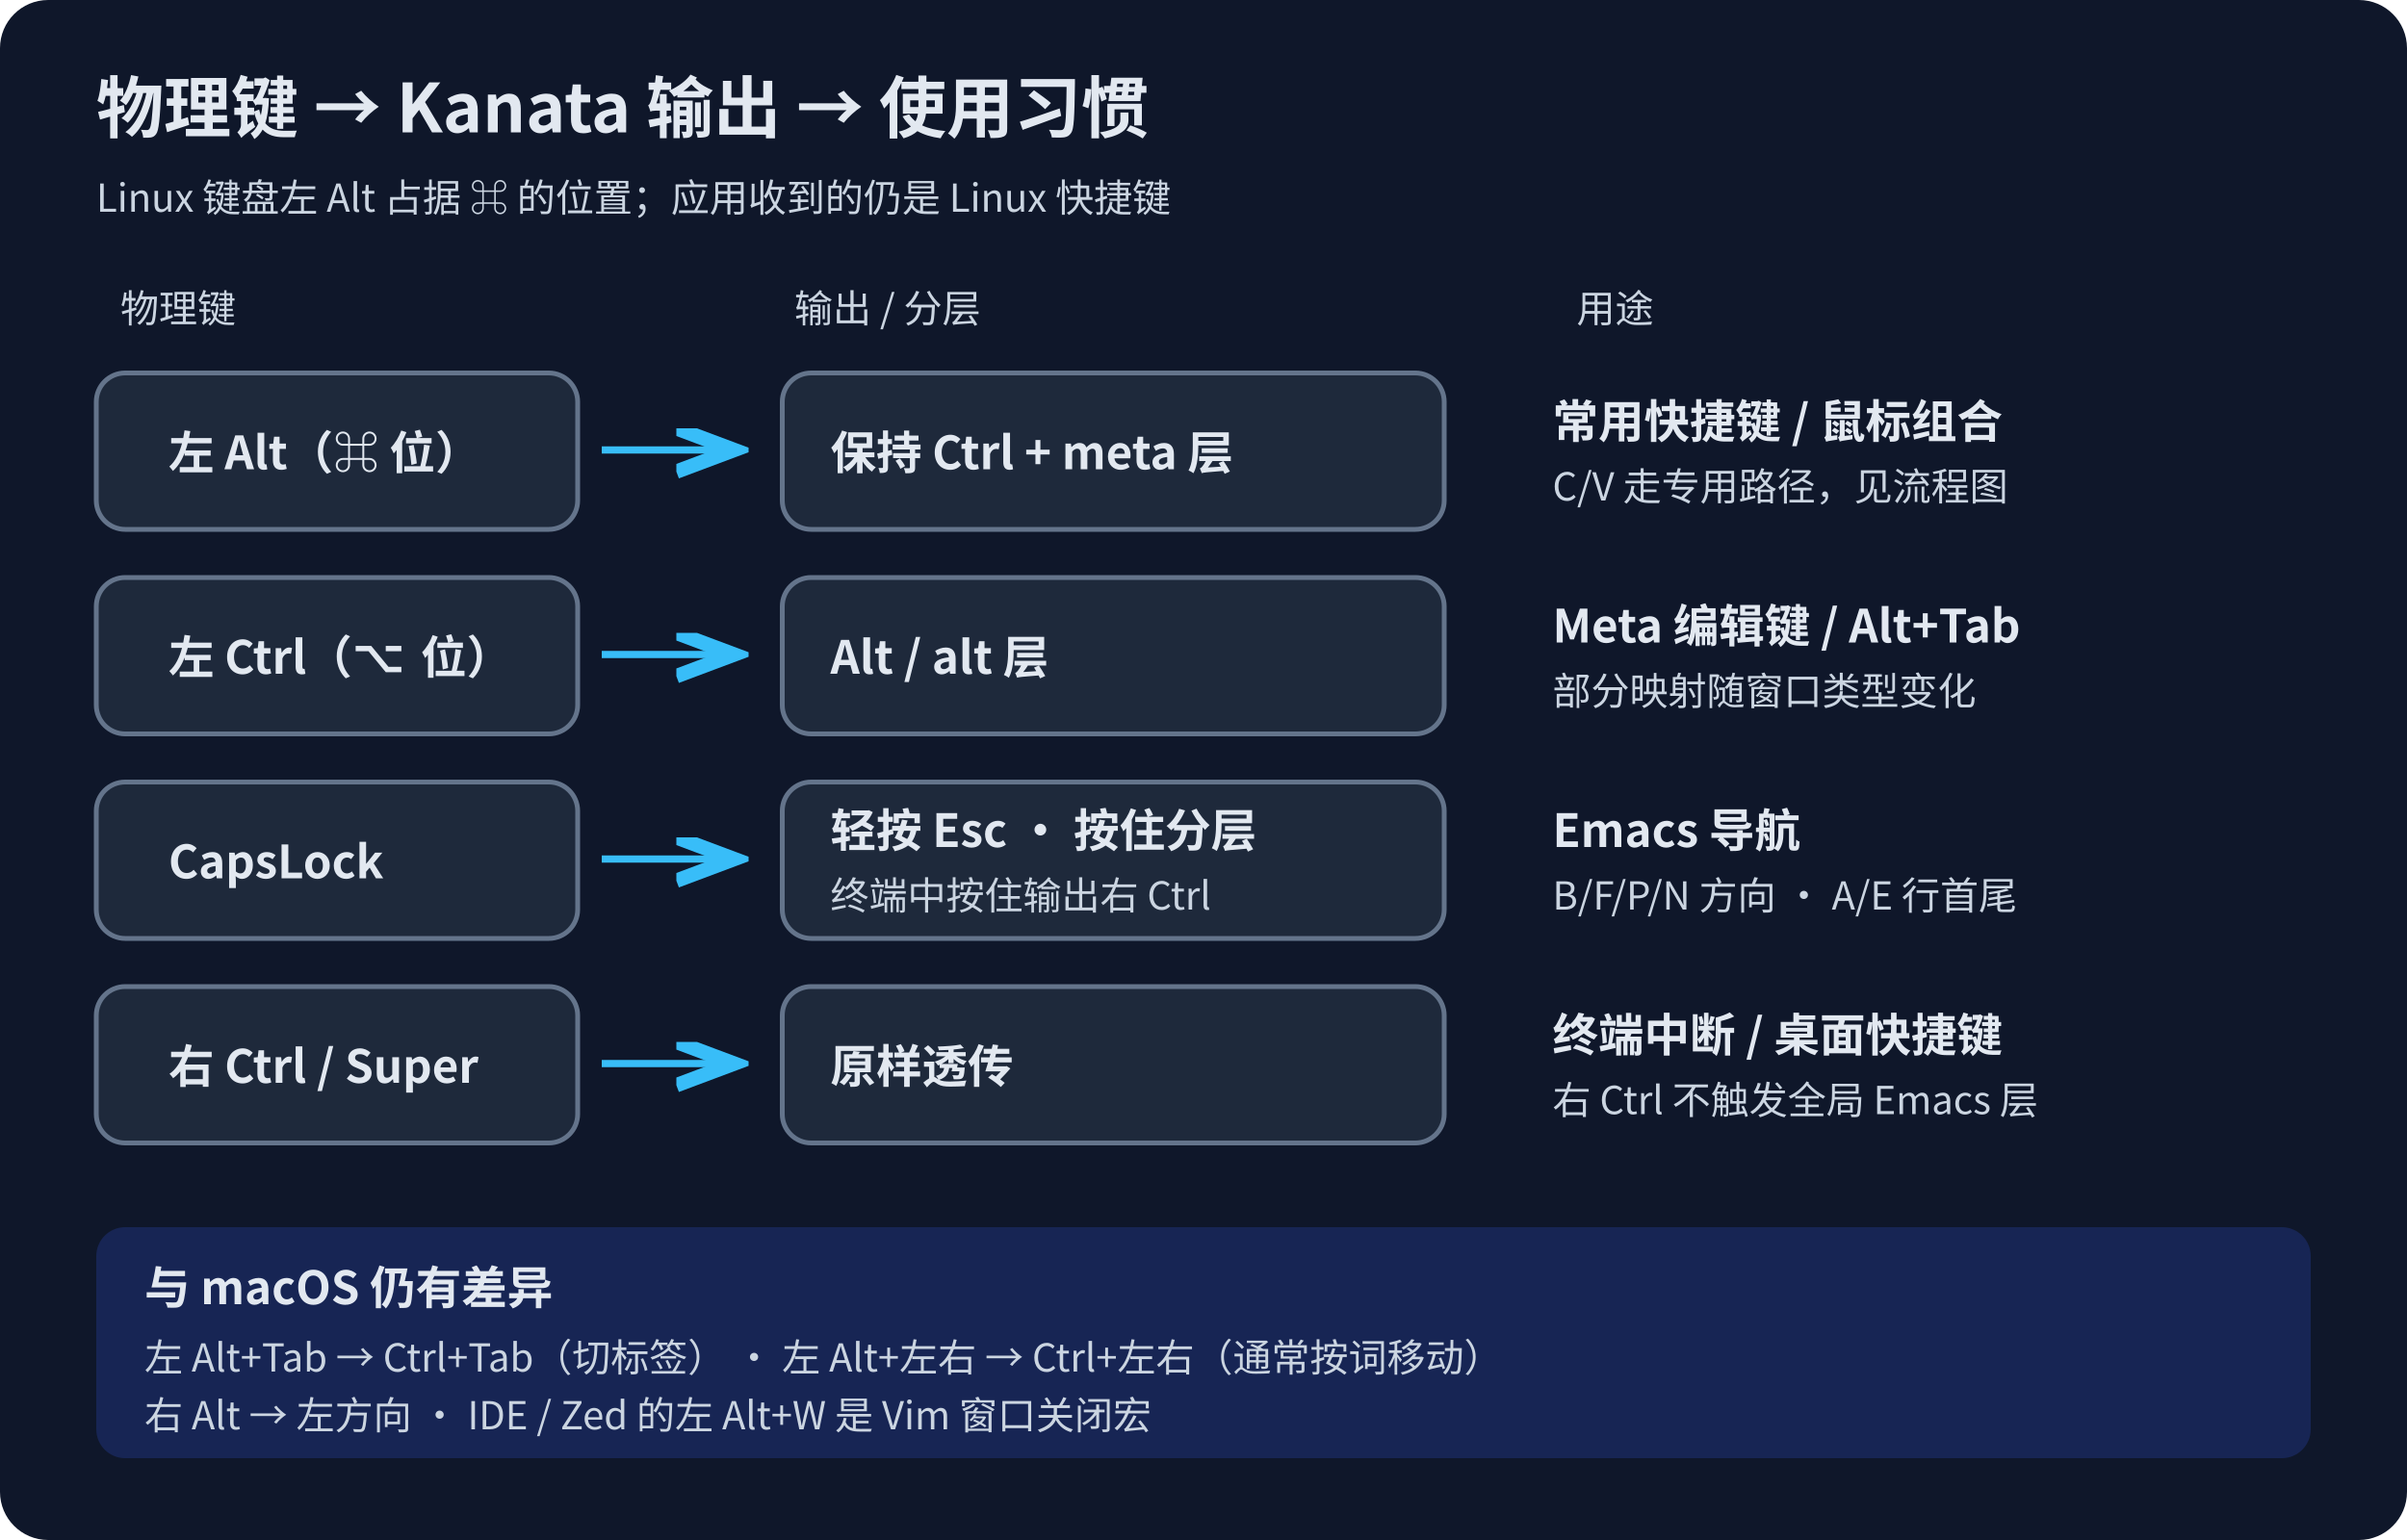
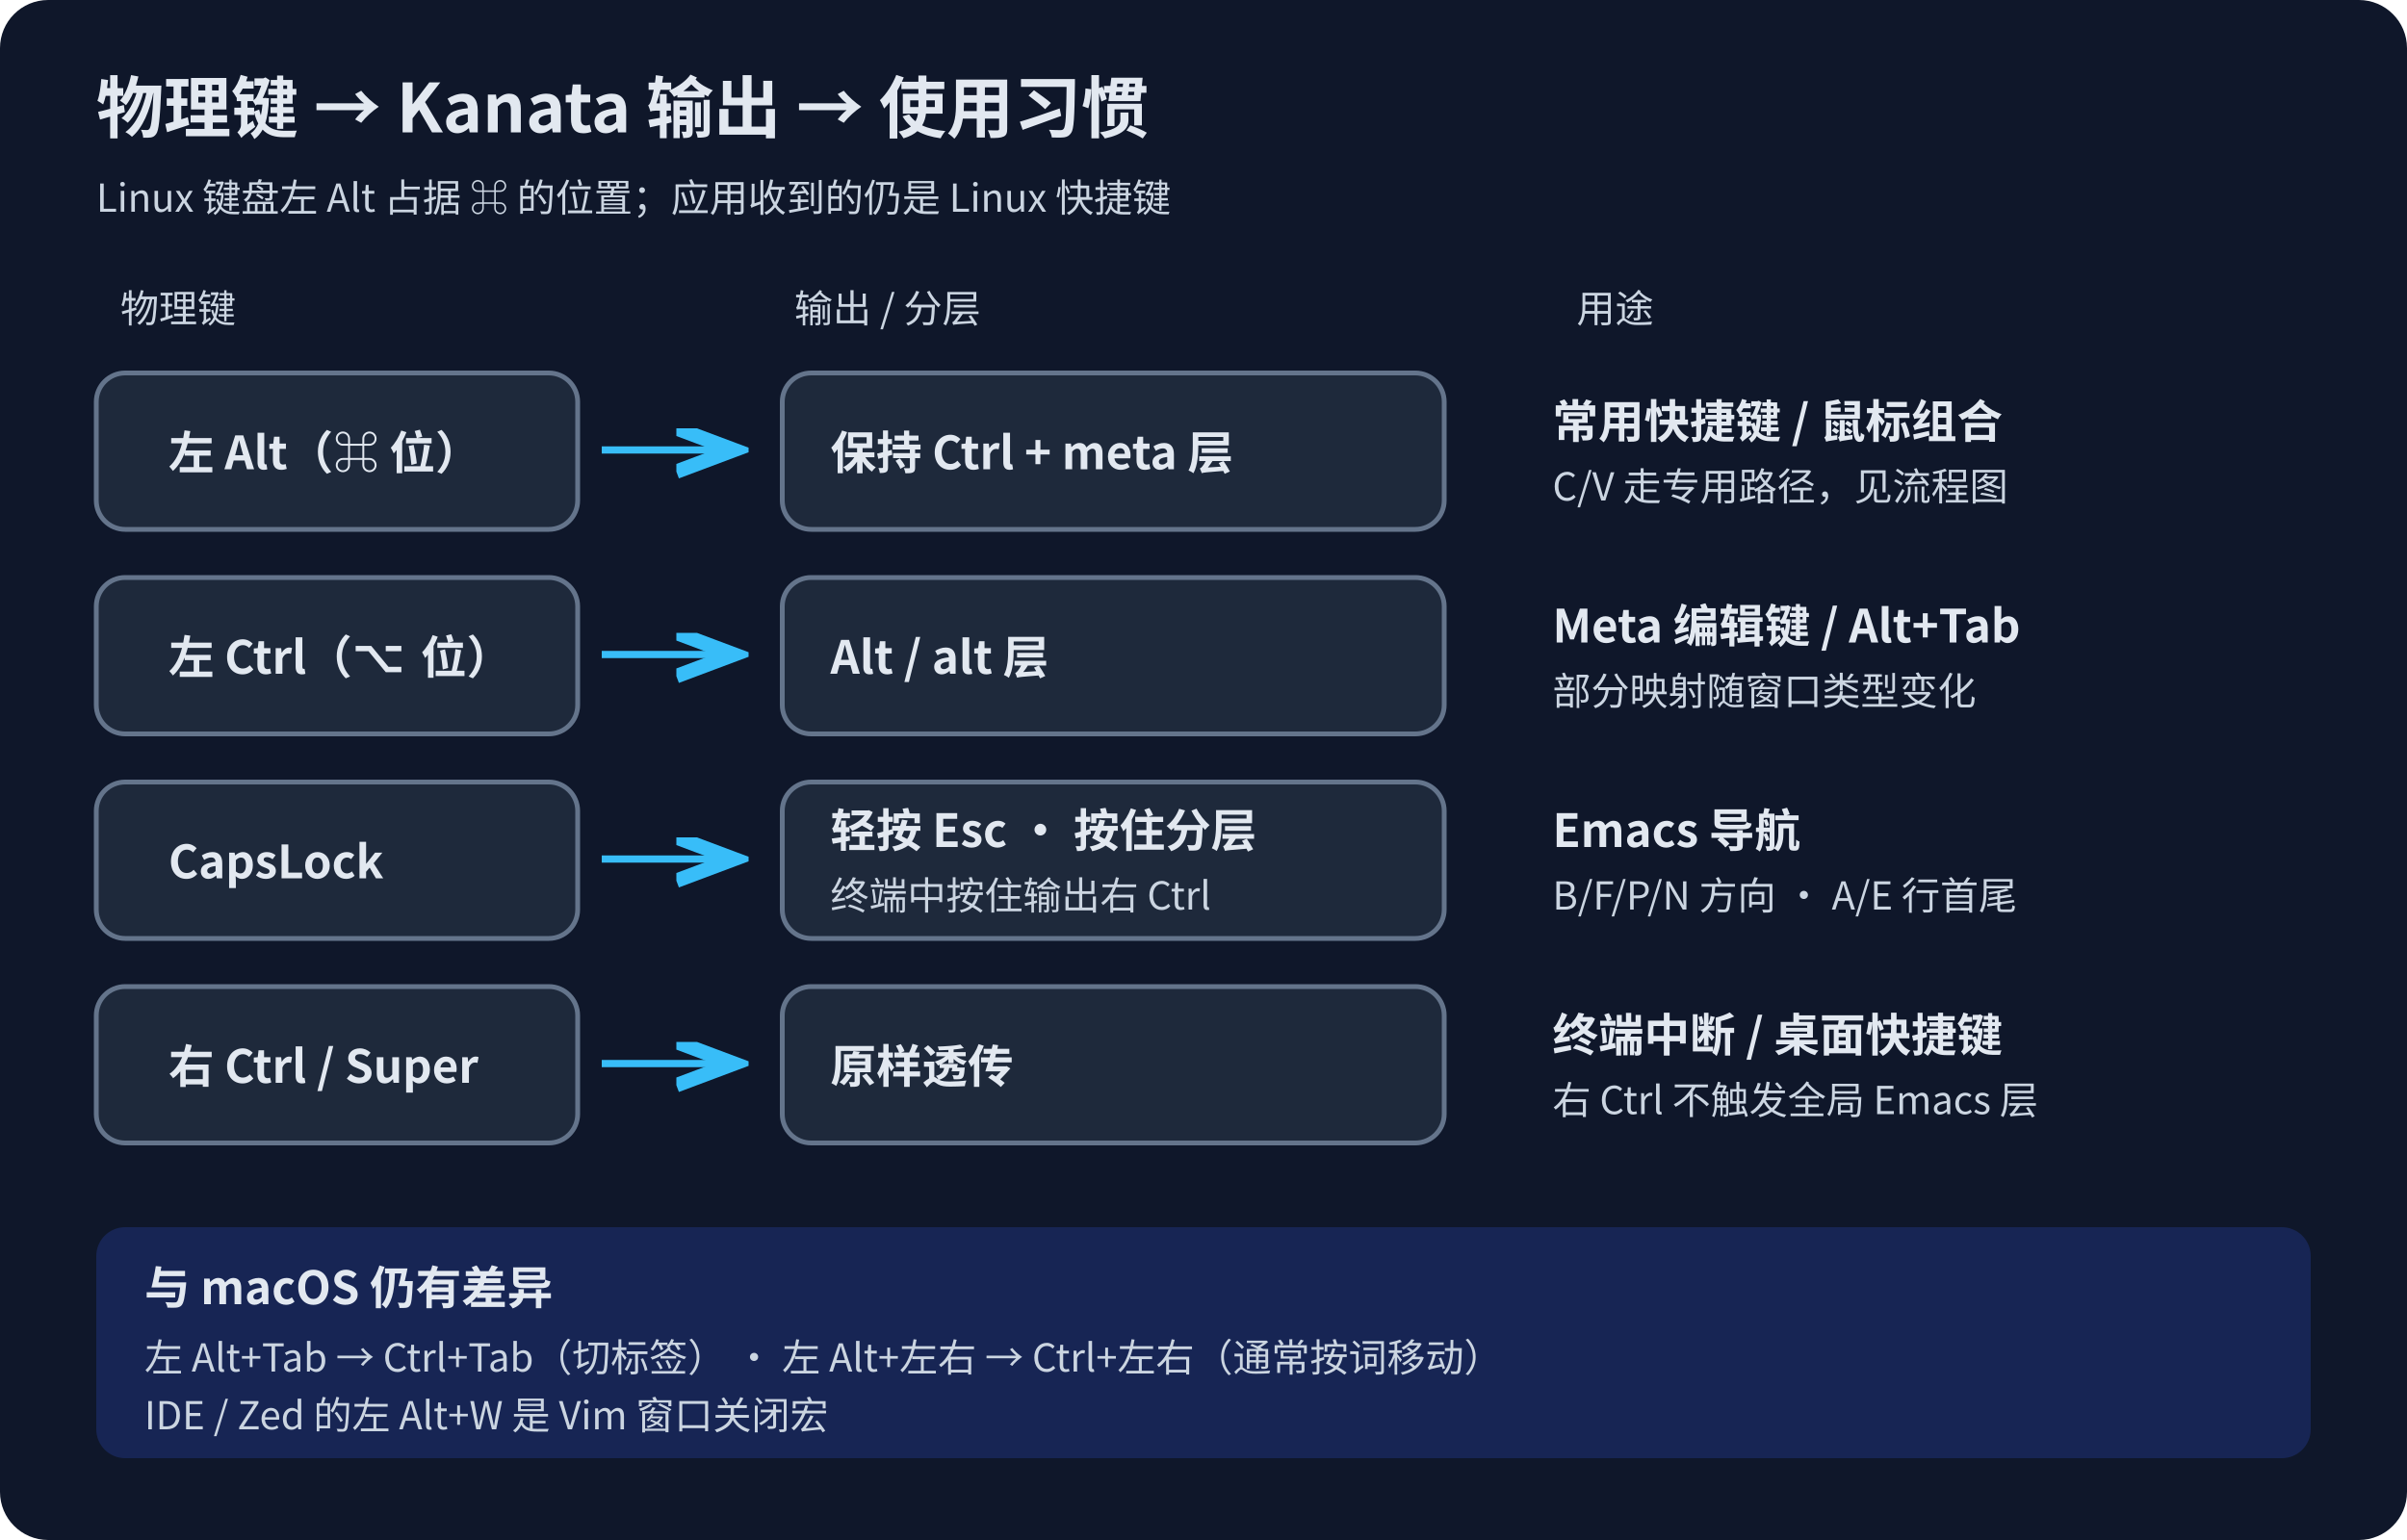
<svg xmlns="http://www.w3.org/2000/svg" width="1000" height="640" viewBox="0 0 1000 640" role="img" aria-labelledby="title desc">
  <defs>
    <style>text{font-family:system-ui,'Noto Sans CJK SC',sans-serif;fill:#e2e8f0}.h{font-size:28px;font-weight:700}.label{font-size:19px;font-weight:600}.small{font-size:16px;fill:#cbd5e1}.key{fill:#1e293b;stroke:#64748b;stroke-width:2}.arrow{stroke:#38bdf8;stroke-width:3;marker-end:url(#a)}</style>
    <marker id="a" markerWidth="10" markerHeight="10" refX="8" refY="3" orient="auto">
      <path d="M0 0L8 3L0 6" fill="none" stroke="#38bdf8" stroke-width="2" />
    </marker>
  </defs>
  <rect width="1000" height="640" rx="20" fill="#0f172a" />
  <text x="40" y="55" class="h">物理键 → Kanata 输出 → 使用习惯</text>
  <text x="40" y="88" class="small">Linux 键盘左 Alt 占据 ⌘ 的位置；应用收到的仍是 Linux 快捷键</text>
  <text x="50" y="134" class="small">物理键</text>
  <text x="330" y="134" class="small">输出 / 分层</text>
  <text x="655" y="134" class="small">用途</text>
  <g>
    <rect x="40" y="155" width="200" height="65" rx="12" class="key" />
    <text x="70" y="195" class="label">左 Alt（⌘ 位）</text>
    <path d="M250 187H305" class="arrow" />
    <rect x="325" y="155" width="275" height="65" rx="12" class="key" />
    <text x="345" y="195" class="label">保持 Ctrl + meta 层</text>
    <text x="645" y="182" class="label">常用快捷键 / 鼠标组合</text>
    <text x="645" y="208" class="small">C/V 走专用路径，见流程图</text>
    <rect x="40" y="240" width="200" height="65" rx="12" class="key" />
    <text x="70" y="280" class="label">左 Ctrl（⌥ 位）</text>
    <path d="M250 272H305" class="arrow" />
    <rect x="325" y="240" width="275" height="65" rx="12" class="key" />
    <text x="345" y="280" class="label">Alt / alt 层</text>
    <text x="645" y="267" class="label">Meta 编辑键 / Alt+Tab</text>
    <text x="645" y="293" class="small">部分映射随窗口类型变化</text>
    <rect x="40" y="325" width="200" height="65" rx="12" class="key" />
    <text x="70" y="365" class="label">CapsLock</text>
    <path d="M250 357H305" class="arrow" />
    <rect x="325" y="325" width="275" height="65" rx="12" class="key" />
    <text x="345" y="352" class="label">轻按 Esc · 按住分层</text>
    <text x="345" y="378" class="small">终端中按住输出右 Ctrl</text>
    <text x="645" y="352" class="label">Emacs 导航</text>
    <text x="645" y="378" class="small">B/F/P/N 方向 · A/E 行首尾</text>
    <rect x="40" y="410" width="200" height="65" rx="12" class="key" />
    <text x="70" y="450" class="label">右 Ctrl / Super</text>
    <path d="M250 442H305" class="arrow" />
    <rect x="325" y="410" width="275" height="65" rx="12" class="key" />
    <text x="345" y="450" class="label">原样透传</text>
    <text x="645" y="437" class="label">终端中断 / 桌面快捷键</text>
    <text x="645" y="463" class="small">右 Ctrl 不触发全局 Emacs 层</text>
  </g>
  <rect x="40" y="510" width="920" height="96" rx="12" fill="#172554" />
  <text x="60" y="542" class="label">与 macOS 仍有差异</text>
  <text x="60" y="570" class="small">左 Alt+Tab → Ctrl+Tab（切标签） · 左 Alt+左右 → Ctrl+左右（通常按词移动）</text>
-   <text x="60" y="594" class="small">右 Alt → 左方向 · IDE / Zed 的左 Alt+W 是 Vim 窗口关闭宏</text>
+   <text x="60" y="594" class="small">IDE / Zed 的左 Alt+W 是 Vim 窗口关闭宏</text>
</svg>
